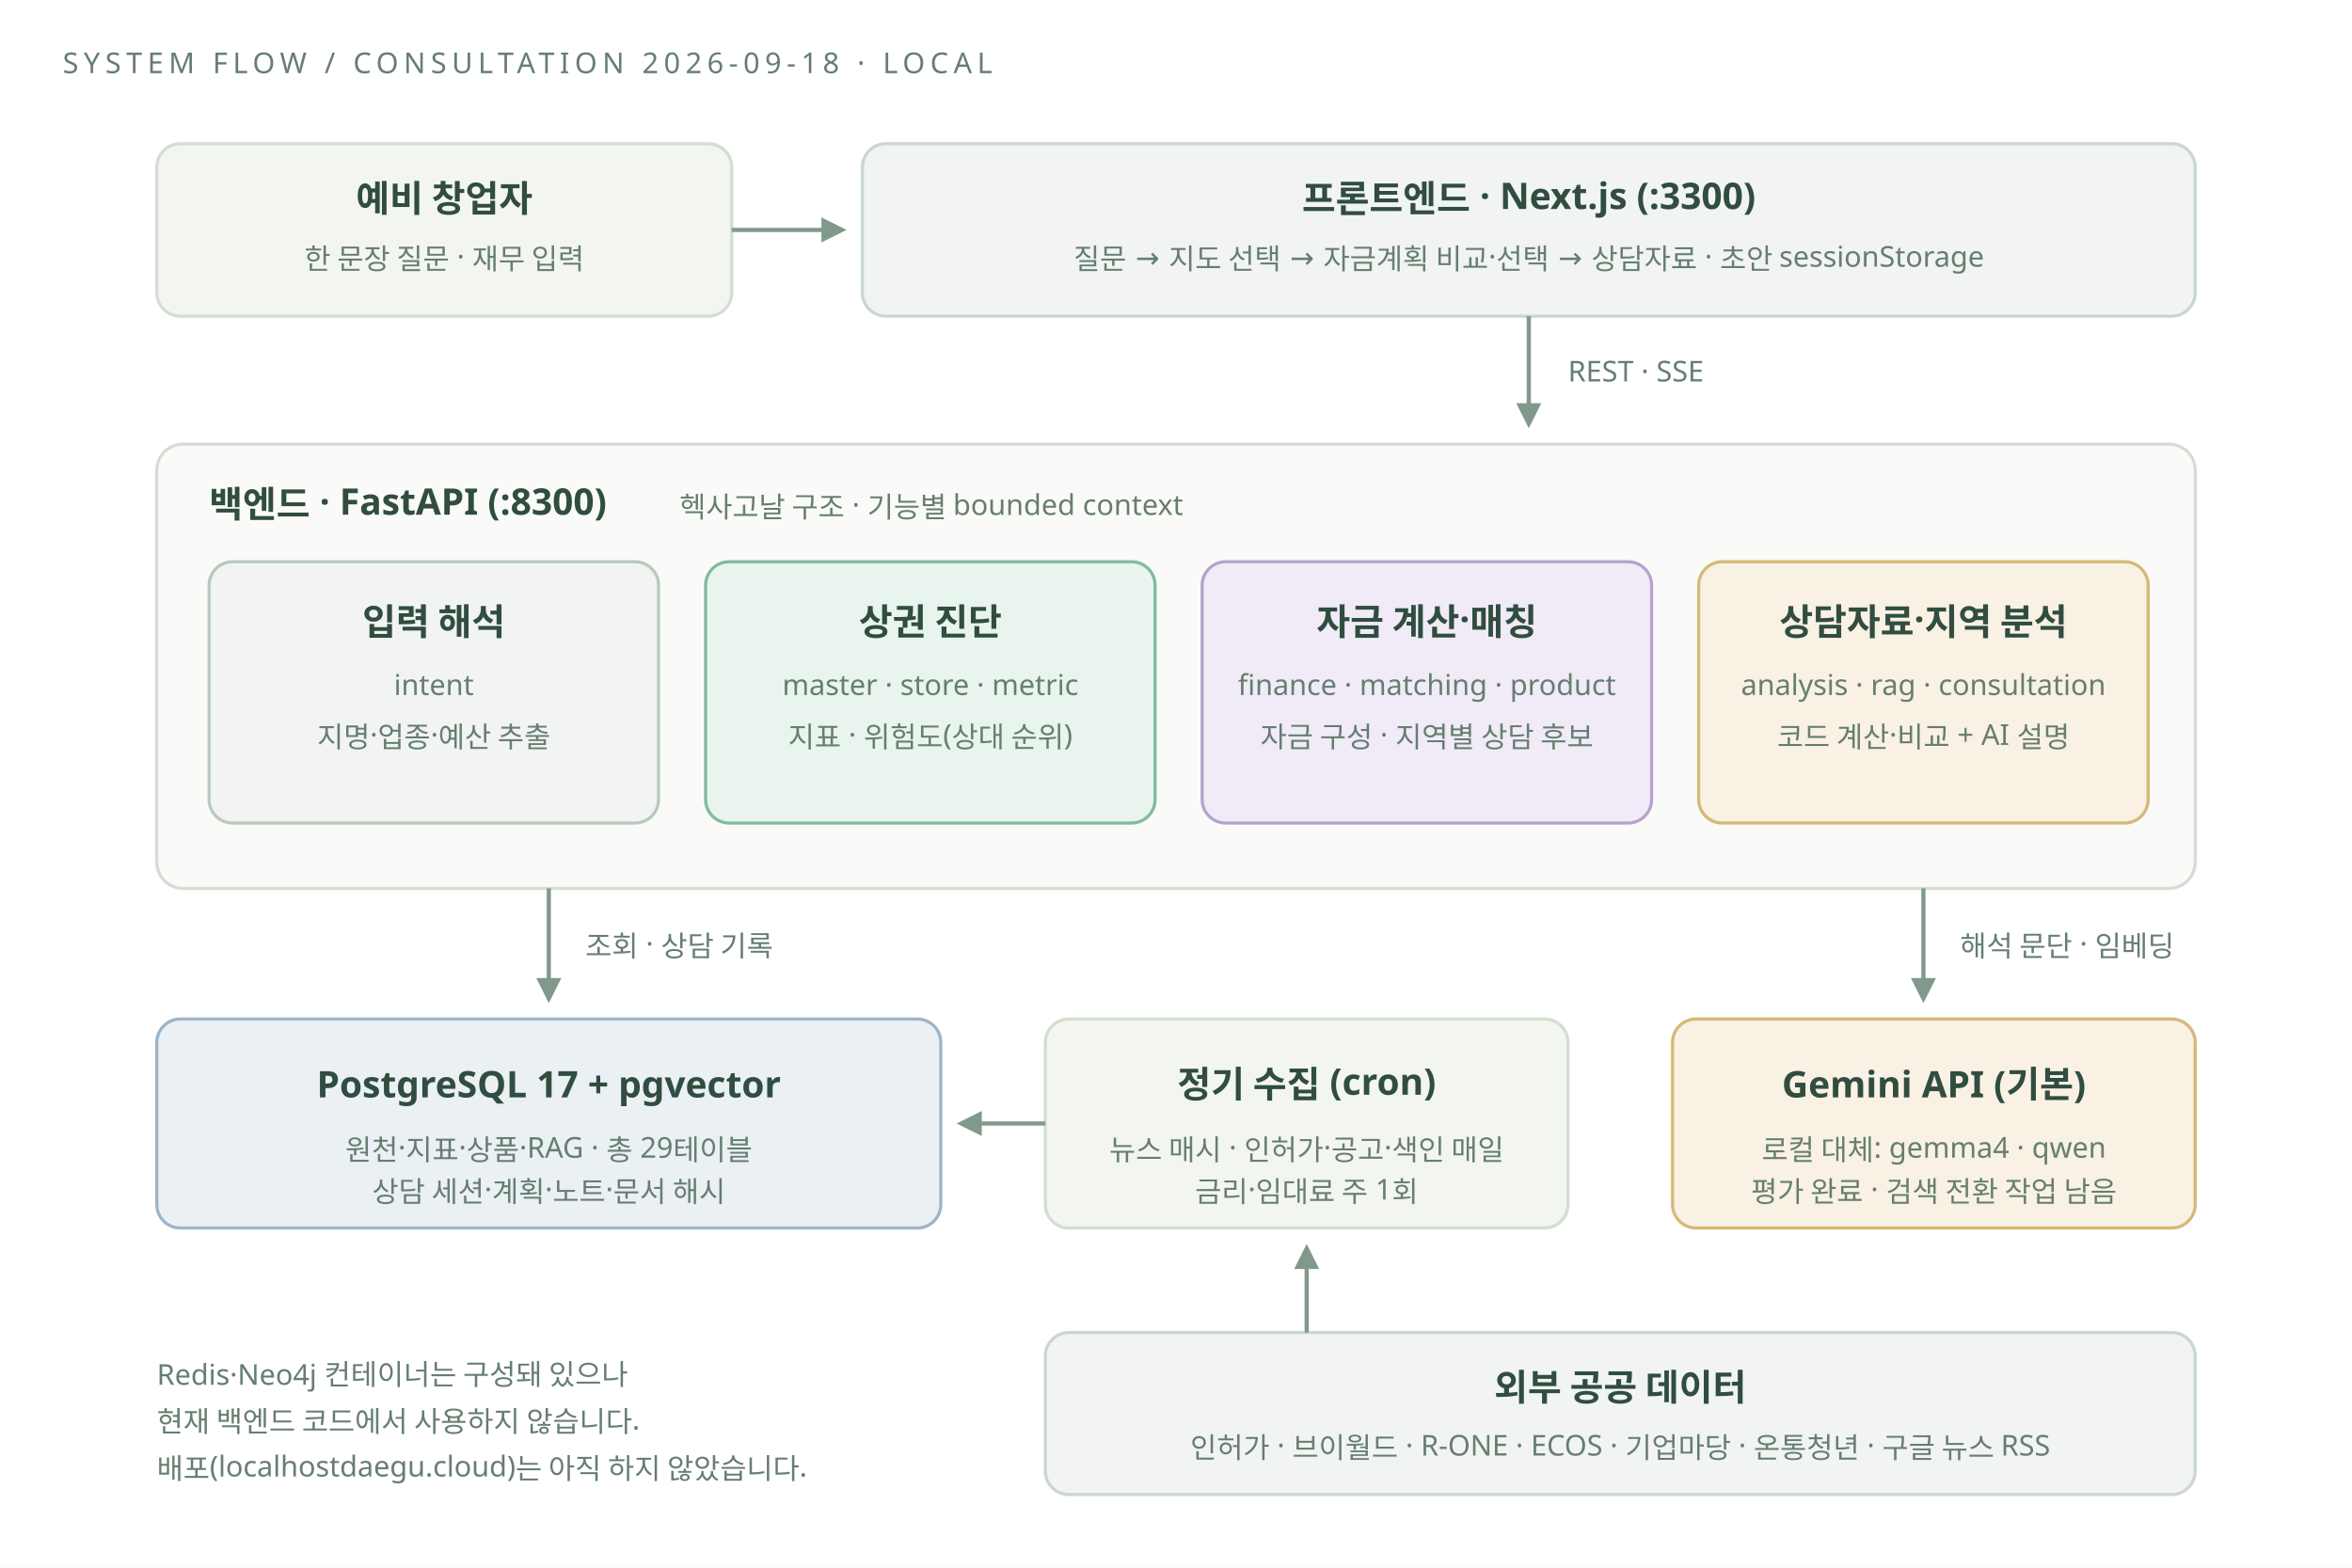
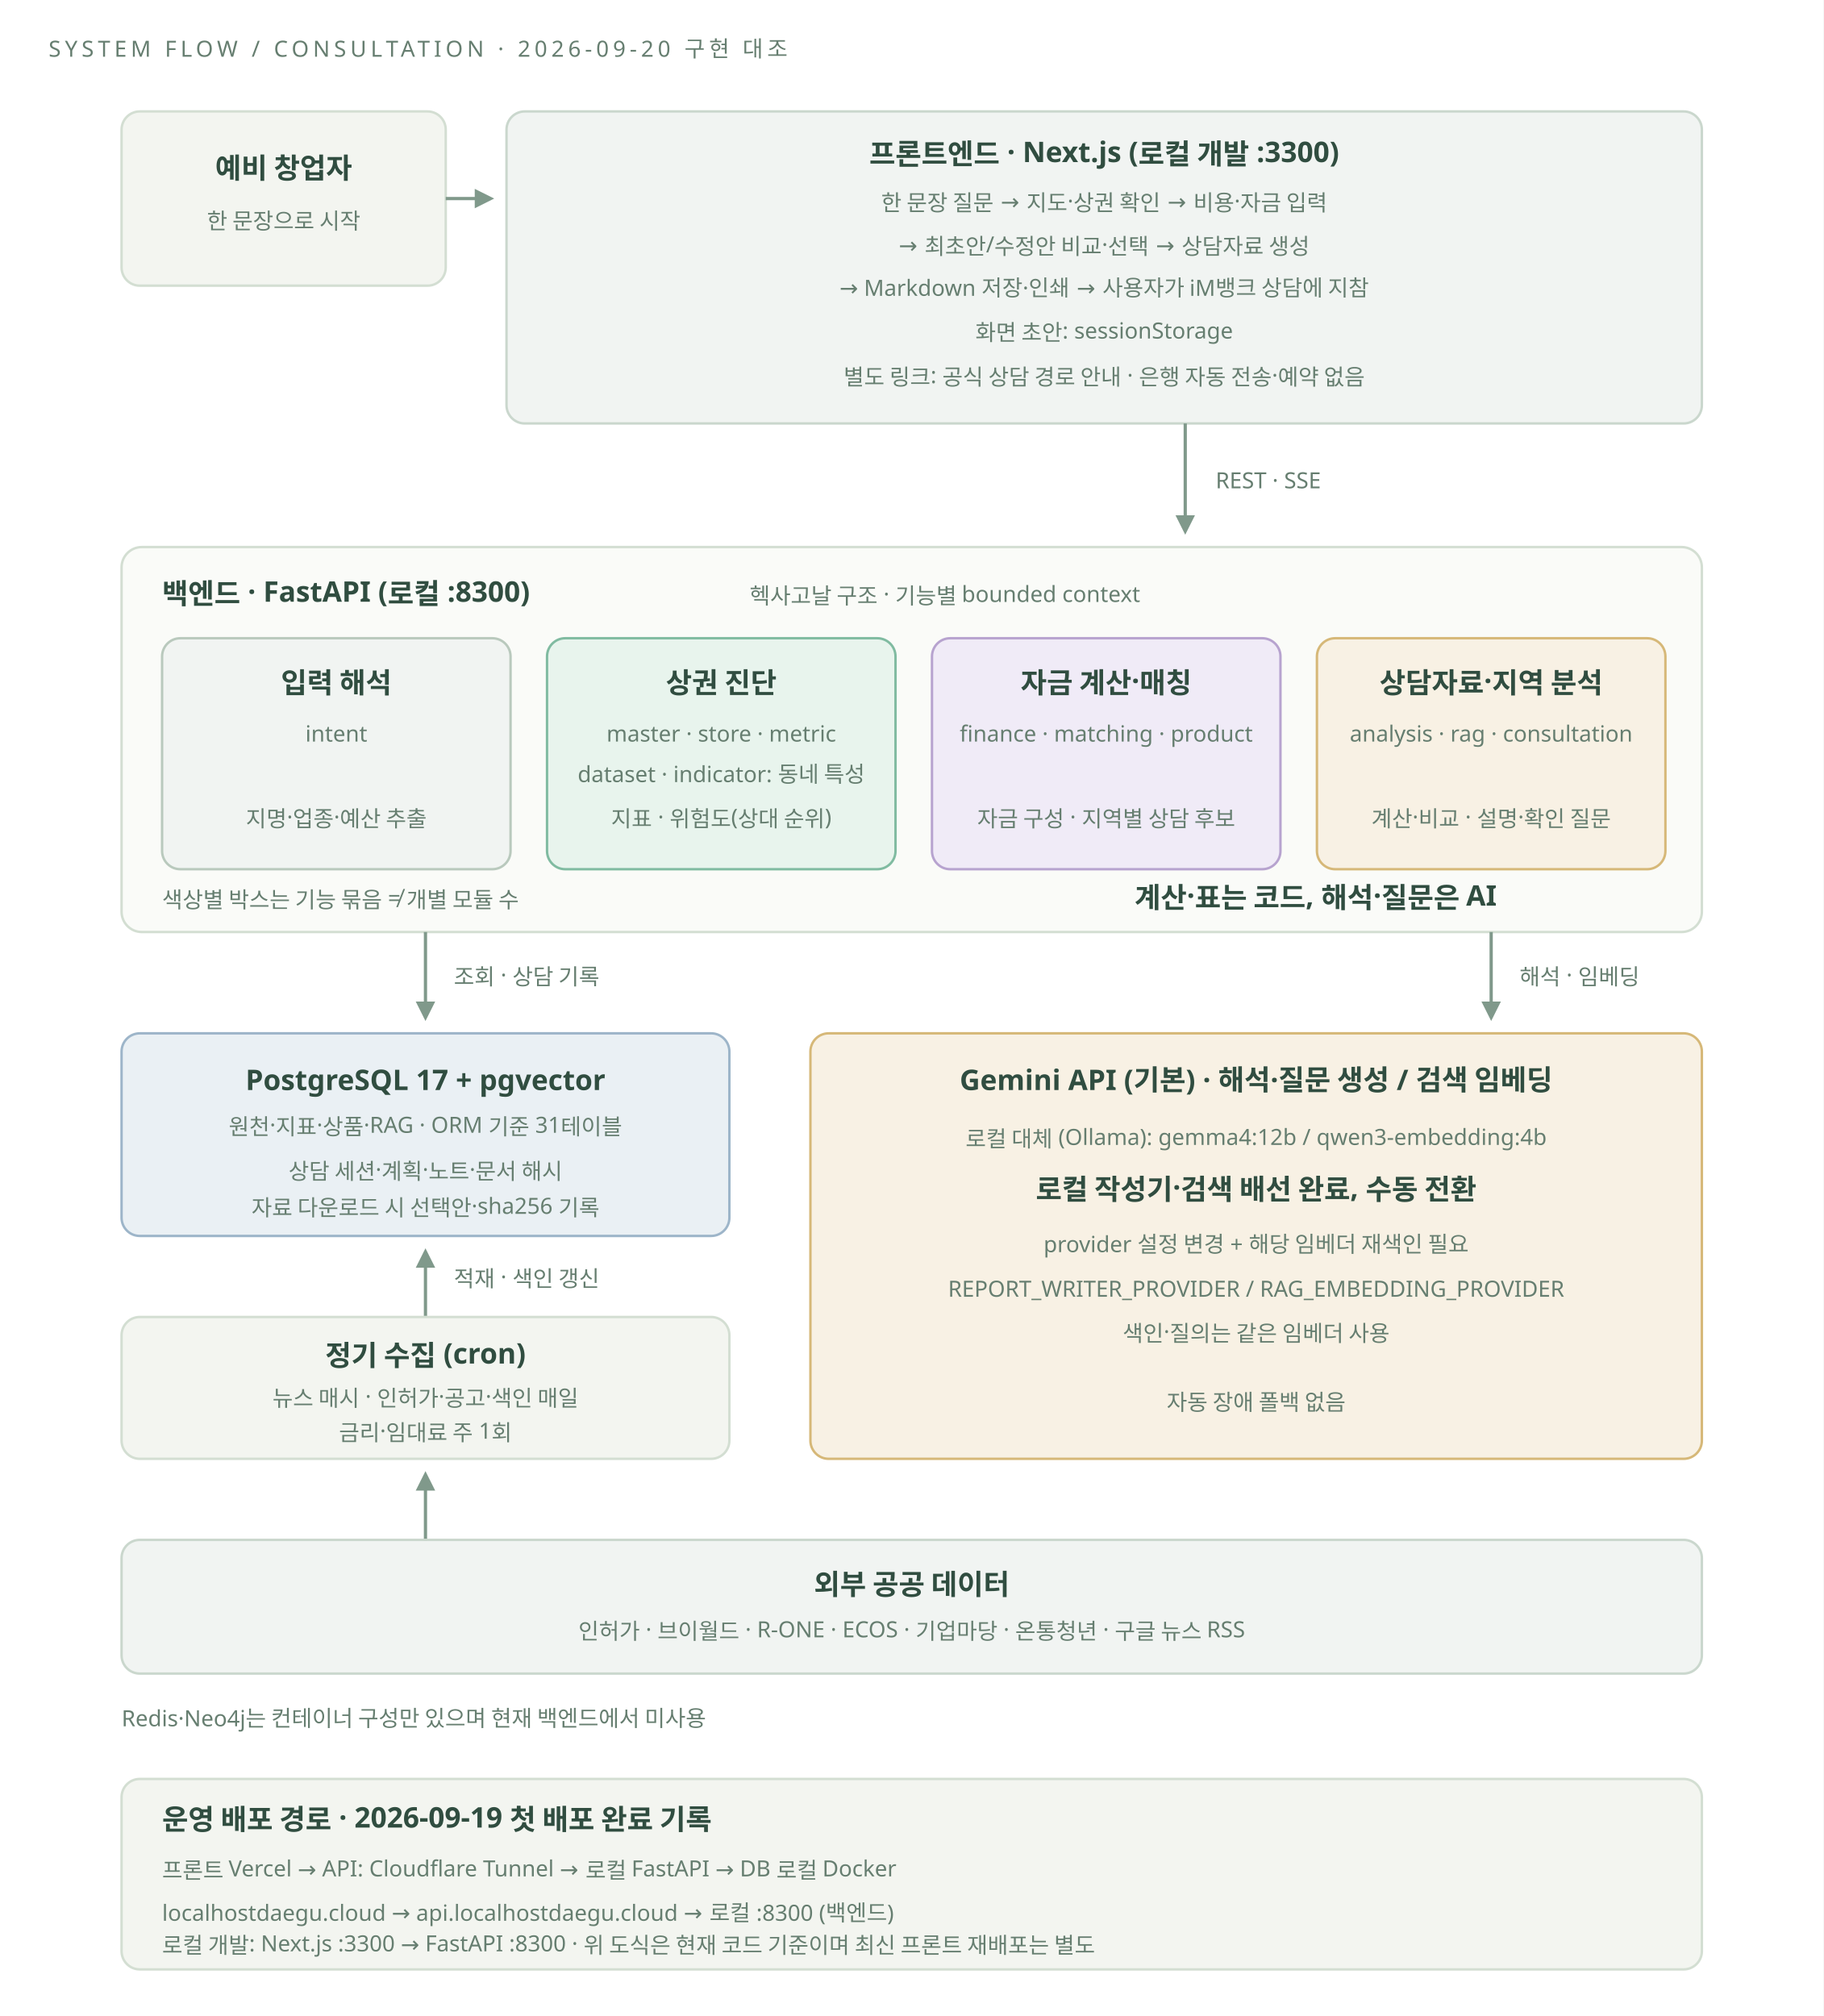
- <svg xmlns="http://www.w3.org/2000/svg" viewBox="0 0 900 600" role="img" aria-labelledby="title desc">
+ <svg xmlns="http://www.w3.org/2000/svg" viewBox="0 0 900 995" role="img" aria-labelledby="title desc">
  <defs>
    <marker id="arrow" viewBox="0 0 10 10" refX="8" refY="5" markerWidth="6" markerHeight="6" orient="auto-start-reverse">
      <path d="M0 0 10 5 0 10Z" fill="#80998b" />
    </marker>
  </defs>
  <style>text{font-family:"Noto Sans KR",sans-serif;fill:#304d40} .label{font-size:14px;font-weight:600} .small{font-size:11px;fill:#667e70} .edge{fill:none;stroke:#80998b;stroke-width:1.6;marker-end:url(#arrow)} .box{stroke-width:1.2}</style>
-   <rect width="900" height="600" fill="#fff" />
-   <text x="24" y="28" class="small" style="letter-spacing:2px">SYSTEM FLOW / CONSULTATION 2026-09-18 · LOCAL</text>
-   <rect class="box" x="60" y="55" width="220" height="66" rx="9" fill="#f3f5f0" stroke="#d3ded2" />
-   <text class="label" x="170" y="81" text-anchor="middle">예비 창업자</text>
-   <text class="small" x="170" y="103" text-anchor="middle">한 문장 질문 · 재무 입력</text>
-   <path class="edge" d="M280 88H322" />
-   <rect class="box" x="330" y="55" width="510" height="66" rx="9" fill="#f1f4f2" stroke="#cad7cd" />
-   <text class="label" x="585" y="81" text-anchor="middle">프론트엔드 · Next.js (:3300)</text>
-   <text class="small" x="585" y="103" text-anchor="middle">질문 → 지도 선택 → 자금계획 비교·선택 → 상담자료 · 초안 sessionStorage</text>
-   <path class="edge" d="M585 121V162" />
-   <text class="small" x="600" y="146">REST · SSE</text>
-   <rect class="box" x="60" y="170" width="780" height="170" rx="10" fill="#fafbf8" stroke="#d3ded2" />
-   <text class="label" x="80" y="198">백엔드 · FastAPI (:8300)</text>
-   <text class="small" x="260" y="198">헥사고날 구조 · 기능별 bounded context</text>
-   <rect class="box" x="80" y="215" width="172" height="100" rx="9" fill="#f1f4f2" stroke="#b9c9bd" />
-   <text class="label" x="166" y="243" text-anchor="middle">입력 해석</text>
-   <text class="small" x="166" y="266" text-anchor="middle">intent</text>
-   <text class="small" x="166" y="286" text-anchor="middle">지명·업종·예산 추출</text>
-   <rect class="box" x="270" y="215" width="172" height="100" rx="9" fill="#e8f4ed" stroke="#80bba1" />
-   <text class="label" x="356" y="243" text-anchor="middle">상권 진단</text>
-   <text class="small" x="356" y="266" text-anchor="middle">master · store · metric</text>
-   <text class="small" x="356" y="286" text-anchor="middle">지표 · 위험도(상대 순위)</text>
-   <rect class="box" x="460" y="215" width="172" height="100" rx="9" fill="#f0ebf7" stroke="#b7a3cf" />
-   <text class="label" x="546" y="243" text-anchor="middle">자금 계산·매칭</text>
-   <text class="small" x="546" y="266" text-anchor="middle">finance · matching · product</text>
-   <text class="small" x="546" y="286" text-anchor="middle">자금 구성 · 지역별 상담 후보</text>
-   <rect class="box" x="650" y="215" width="172" height="100" rx="9" fill="#f8f1e4" stroke="#d6b878" />
-   <text class="label" x="736" y="243" text-anchor="middle">상담자료·지역 분석</text>
-   <text class="small" x="736" y="266" text-anchor="middle">analysis · rag · consultation</text>
-   <text class="small" x="736" y="286" text-anchor="middle">코드 계산·비교 + AI 설명</text>
-   <path class="edge" d="M210 340V382" />
-   <text class="small" x="224" y="366">조회 · 상담 기록</text>
-   <path class="edge" d="M736 340V382" />
-   <text class="small" x="750" y="366">해석 문단 · 임베딩</text>
-   <rect class="box" x="60" y="390" width="300" height="80" rx="9" fill="#eaf0f4" stroke="#9db5c9" />
-   <text class="label" x="210" y="420" text-anchor="middle">PostgreSQL 17 + pgvector</text>
-   <text class="small" x="210" y="444" text-anchor="middle">원천·지표·상품·RAG · 총 29테이블</text>
-   <text class="small" x="210" y="460" text-anchor="middle">상담 세션·계획·노트·문서 해시</text>
-   <rect class="box" x="400" y="390" width="200" height="80" rx="9" fill="#f3f5f0" stroke="#d3ded2" />
-   <text class="label" x="500" y="420" text-anchor="middle">정기 수집 (cron)</text>
-   <text class="small" x="500" y="444" text-anchor="middle">뉴스 매시 · 인허가·공고·색인 매일</text>
-   <text class="small" x="500" y="460" text-anchor="middle">금리·임대료 주 1회</text>
-   <path class="edge" d="M400 430H368" />
-   <rect class="box" x="640" y="390" width="200" height="80" rx="9" fill="#f8f1e4" stroke="#d6b878" />
-   <text class="label" x="740" y="420" text-anchor="middle">Gemini API (기본)</text>
-   <text class="small" x="740" y="444" text-anchor="middle">로컬 대체: gemma4 · qwen</text>
-   <text class="small" x="740" y="460" text-anchor="middle">평가 완료 · 검색 전환 작업 남음</text>
-   <rect class="box" x="400" y="510" width="440" height="62" rx="9" fill="#f1f4f2" stroke="#cad7cd" />
-   <path class="edge" d="M500 510V478" />
-   <text class="label" x="620" y="536" text-anchor="middle">외부 공공 데이터</text>
-   <text class="small" x="620" y="558" text-anchor="middle">인허가 · 브이월드 · R-ONE · ECOS · 기업마당 · 온통청년 · 구글 뉴스 RSS</text>
-   <text class="small" x="60" y="530">Redis·Neo4j 컨테이너는 구성돼 있으나</text>
-   <text class="small" x="60" y="548">현재 백엔드 코드에서 사용하지 않습니다.</text>
-   <text class="small" x="60" y="566">배포(localhostdaegu.cloud)는 아직 하지 않았습니다.</text>
+   <rect width="900" height="995" fill="#fff" />
+   <text x="24" y="28" class="small" style="letter-spacing:2px">SYSTEM FLOW / CONSULTATION · 2026-09-20 구현 대조</text>
+   <rect class="box" x="60" y="55" width="160" height="86" rx="9" fill="#f3f5f0" stroke="#d3ded2" />
+   <text class="label" x="140" y="88" text-anchor="middle">예비 창업자</text>
+   <text class="small" x="140" y="113" text-anchor="middle">한 문장으로 시작</text>
+   <path class="edge" d="M220 98H242" />
+   <rect class="box" x="250" y="55" width="590" height="154" rx="9" fill="#f1f4f2" stroke="#cad7cd" />
+   <text class="label" x="545" y="81" text-anchor="middle">프론트엔드 · Next.js (로컬 개발 :3300)</text>
+   <text class="small" x="545" y="104" text-anchor="middle">한 문장 질문 → 지도·상권 확인 → 비용·자금 입력</text>
+   <text class="small" x="545" y="125" text-anchor="middle">→ 최초안/수정안 비교·선택 → 상담자료 생성</text>
+   <text class="small" x="545" y="146" text-anchor="middle">→ Markdown 저장·인쇄 → 사용자가 iM뱅크 상담에 지참</text>
+   <text class="small" x="545" y="168" text-anchor="middle">화면 초안: sessionStorage</text>
+   <text class="small" x="545" y="190" text-anchor="middle">별도 링크: 공식 상담 경로 안내 · 은행 자동 전송·예약 없음</text>
+   <path class="edge" d="M585 209V262" />
+   <text class="small" x="600" y="241">REST · SSE</text>
+   <rect class="box" x="60" y="270" width="780" height="190" rx="10" fill="#fafbf8" stroke="#d3ded2" />
+   <text class="label" x="80" y="298">백엔드 · FastAPI (로컬 :8300)</text>
+   <text class="small" x="370" y="298">헥사고날 구조 · 기능별 bounded context</text>
+   <rect class="box" x="80" y="315" width="172" height="114" rx="9" fill="#f1f4f2" stroke="#b9c9bd" />
+   <text class="label" x="166" y="342" text-anchor="middle">입력 해석</text>
+   <text class="small" x="166" y="366" text-anchor="middle">intent</text>
+   <text class="small" x="166" y="408" text-anchor="middle">지명·업종·예산 추출</text>
+   <rect class="box" x="270" y="315" width="172" height="114" rx="9" fill="#e8f4ed" stroke="#80bba1" />
+   <text class="label" x="356" y="342" text-anchor="middle">상권 진단</text>
+   <text class="small" x="356" y="366" text-anchor="middle">master · store · metric</text>
+   <text class="small" x="356" y="386" text-anchor="middle">dataset · indicator: 동네 특성</text>
+   <text class="small" x="356" y="408" text-anchor="middle">지표 · 위험도(상대 순위)</text>
+   <rect class="box" x="460" y="315" width="172" height="114" rx="9" fill="#f0ebf7" stroke="#b7a3cf" />
+   <text class="label" x="546" y="342" text-anchor="middle">자금 계산·매칭</text>
+   <text class="small" x="546" y="366" text-anchor="middle">finance · matching · product</text>
+   <text class="small" x="546" y="408" text-anchor="middle">자금 구성 · 지역별 상담 후보</text>
+   <rect class="box" x="650" y="315" width="172" height="114" rx="9" fill="#f8f1e4" stroke="#d6b878" />
+   <text class="label" x="736" y="342" text-anchor="middle">상담자료·지역 분석</text>
+   <text class="small" x="736" y="366" text-anchor="middle">analysis · rag · consultation</text>
+   <text class="small" x="736" y="408" text-anchor="middle">계산·비교 · 설명·확인 질문</text>
+   <text class="small" x="80" y="448">색상별 박스는 기능 묶음 ≠ 개별 모듈 수</text>
+   <text class="label" x="560" y="448">계산·표는 코드, 해석·질문은 AI</text>
+   <path class="edge" d="M210 460V502" />
+   <text class="small" x="224" y="486">조회 · 상담 기록</text>
+   <path class="edge" d="M736 460V502" />
+   <text class="small" x="750" y="486">해석 · 임베딩</text>
+   <rect class="box" x="60" y="510" width="300" height="100" rx="9" fill="#eaf0f4" stroke="#9db5c9" />
+   <text class="label" x="210" y="538" text-anchor="middle">PostgreSQL 17 + pgvector</text>
+   <text class="small" x="210" y="560" text-anchor="middle">원천·지표·상품·RAG · ORM 기준 31테이블</text>
+   <text class="small" x="210" y="582" text-anchor="middle">상담 세션·계획·노트·문서 해시</text>
+   <text class="small" x="210" y="600" text-anchor="middle">자료 다운로드 시 선택안·sha256 기록</text>
+   <rect class="box" x="400" y="510" width="440" height="210" rx="9" fill="#f8f1e4" stroke="#d6b878" />
+   <text class="label" x="620" y="538" text-anchor="middle">Gemini API (기본) · 해석·질문 생성 / 검색 임베딩</text>
+   <text class="small" x="620" y="566" text-anchor="middle">로컬 대체 (Ollama): gemma4:12b / qwen3-embedding:4b</text>
+   <text class="label" x="620" y="592" text-anchor="middle">로컬 작성기·검색 배선 완료, 수동 전환</text>
+   <text class="small" x="620" y="618" text-anchor="middle">provider 설정 변경 + 해당 임베더 재색인 필요</text>
+   <text class="small" x="620" y="640" text-anchor="middle">REPORT_WRITER_PROVIDER / RAG_EMBEDDING_PROVIDER</text>
+   <text class="small" x="620" y="662" text-anchor="middle">색인·질의는 같은 임베더 사용</text>
+   <text class="small" x="620" y="696" text-anchor="middle">자동 장애 폴백 없음</text>
+   <path class="edge" d="M210 650V618" />
+   <text class="small" x="224" y="635">적재 · 색인 갱신</text>
+   <rect class="box" x="60" y="650" width="300" height="70" rx="9" fill="#f3f5f0" stroke="#d3ded2" />
+   <text class="label" x="210" y="674" text-anchor="middle">정기 수집 (cron)</text>
+   <text class="small" x="210" y="694" text-anchor="middle">뉴스 매시 · 인허가·공고·색인 매일</text>
+   <text class="small" x="210" y="711" text-anchor="middle">금리·임대료 주 1회</text>
+   <path class="edge" d="M210 760V728" />
+   <rect class="box" x="60" y="760" width="780" height="66" rx="9" fill="#f1f4f2" stroke="#cad7cd" />
+   <text class="label" x="450" y="787" text-anchor="middle">외부 공공 데이터</text>
+   <text class="small" x="450" y="809" text-anchor="middle">인허가 · 브이월드 · R-ONE · ECOS · 기업마당 · 온통청년 · 구글 뉴스 RSS</text>
+   <text class="small" x="60" y="852">Redis·Neo4j는 컨테이너 구성만 있으며 현재 백엔드에서 미사용</text>
+   <rect class="box" x="60" y="878" width="780" height="94" rx="9" fill="#f3f5f0" stroke="#d3ded2" />
+   <text class="label" x="80" y="903">운영 배포 경로 · 2026-09-19 첫 배포 완료 기록</text>
+   <text class="small" x="80" y="927">프론트 Vercel → API: Cloudflare Tunnel → 로컬 FastAPI → DB 로컬 Docker</text>
+   <text class="small" x="80" y="948">localhostdaegu.cloud → api.localhostdaegu.cloud → 로컬 :8300 (백엔드)</text>
+   <text class="small" x="80" y="964">로컬 개발: Next.js :3300 → FastAPI :8300 · 위 도식은 현재 코드 기준이며 최신 프론트 재배포는 별도</text>
</svg>
